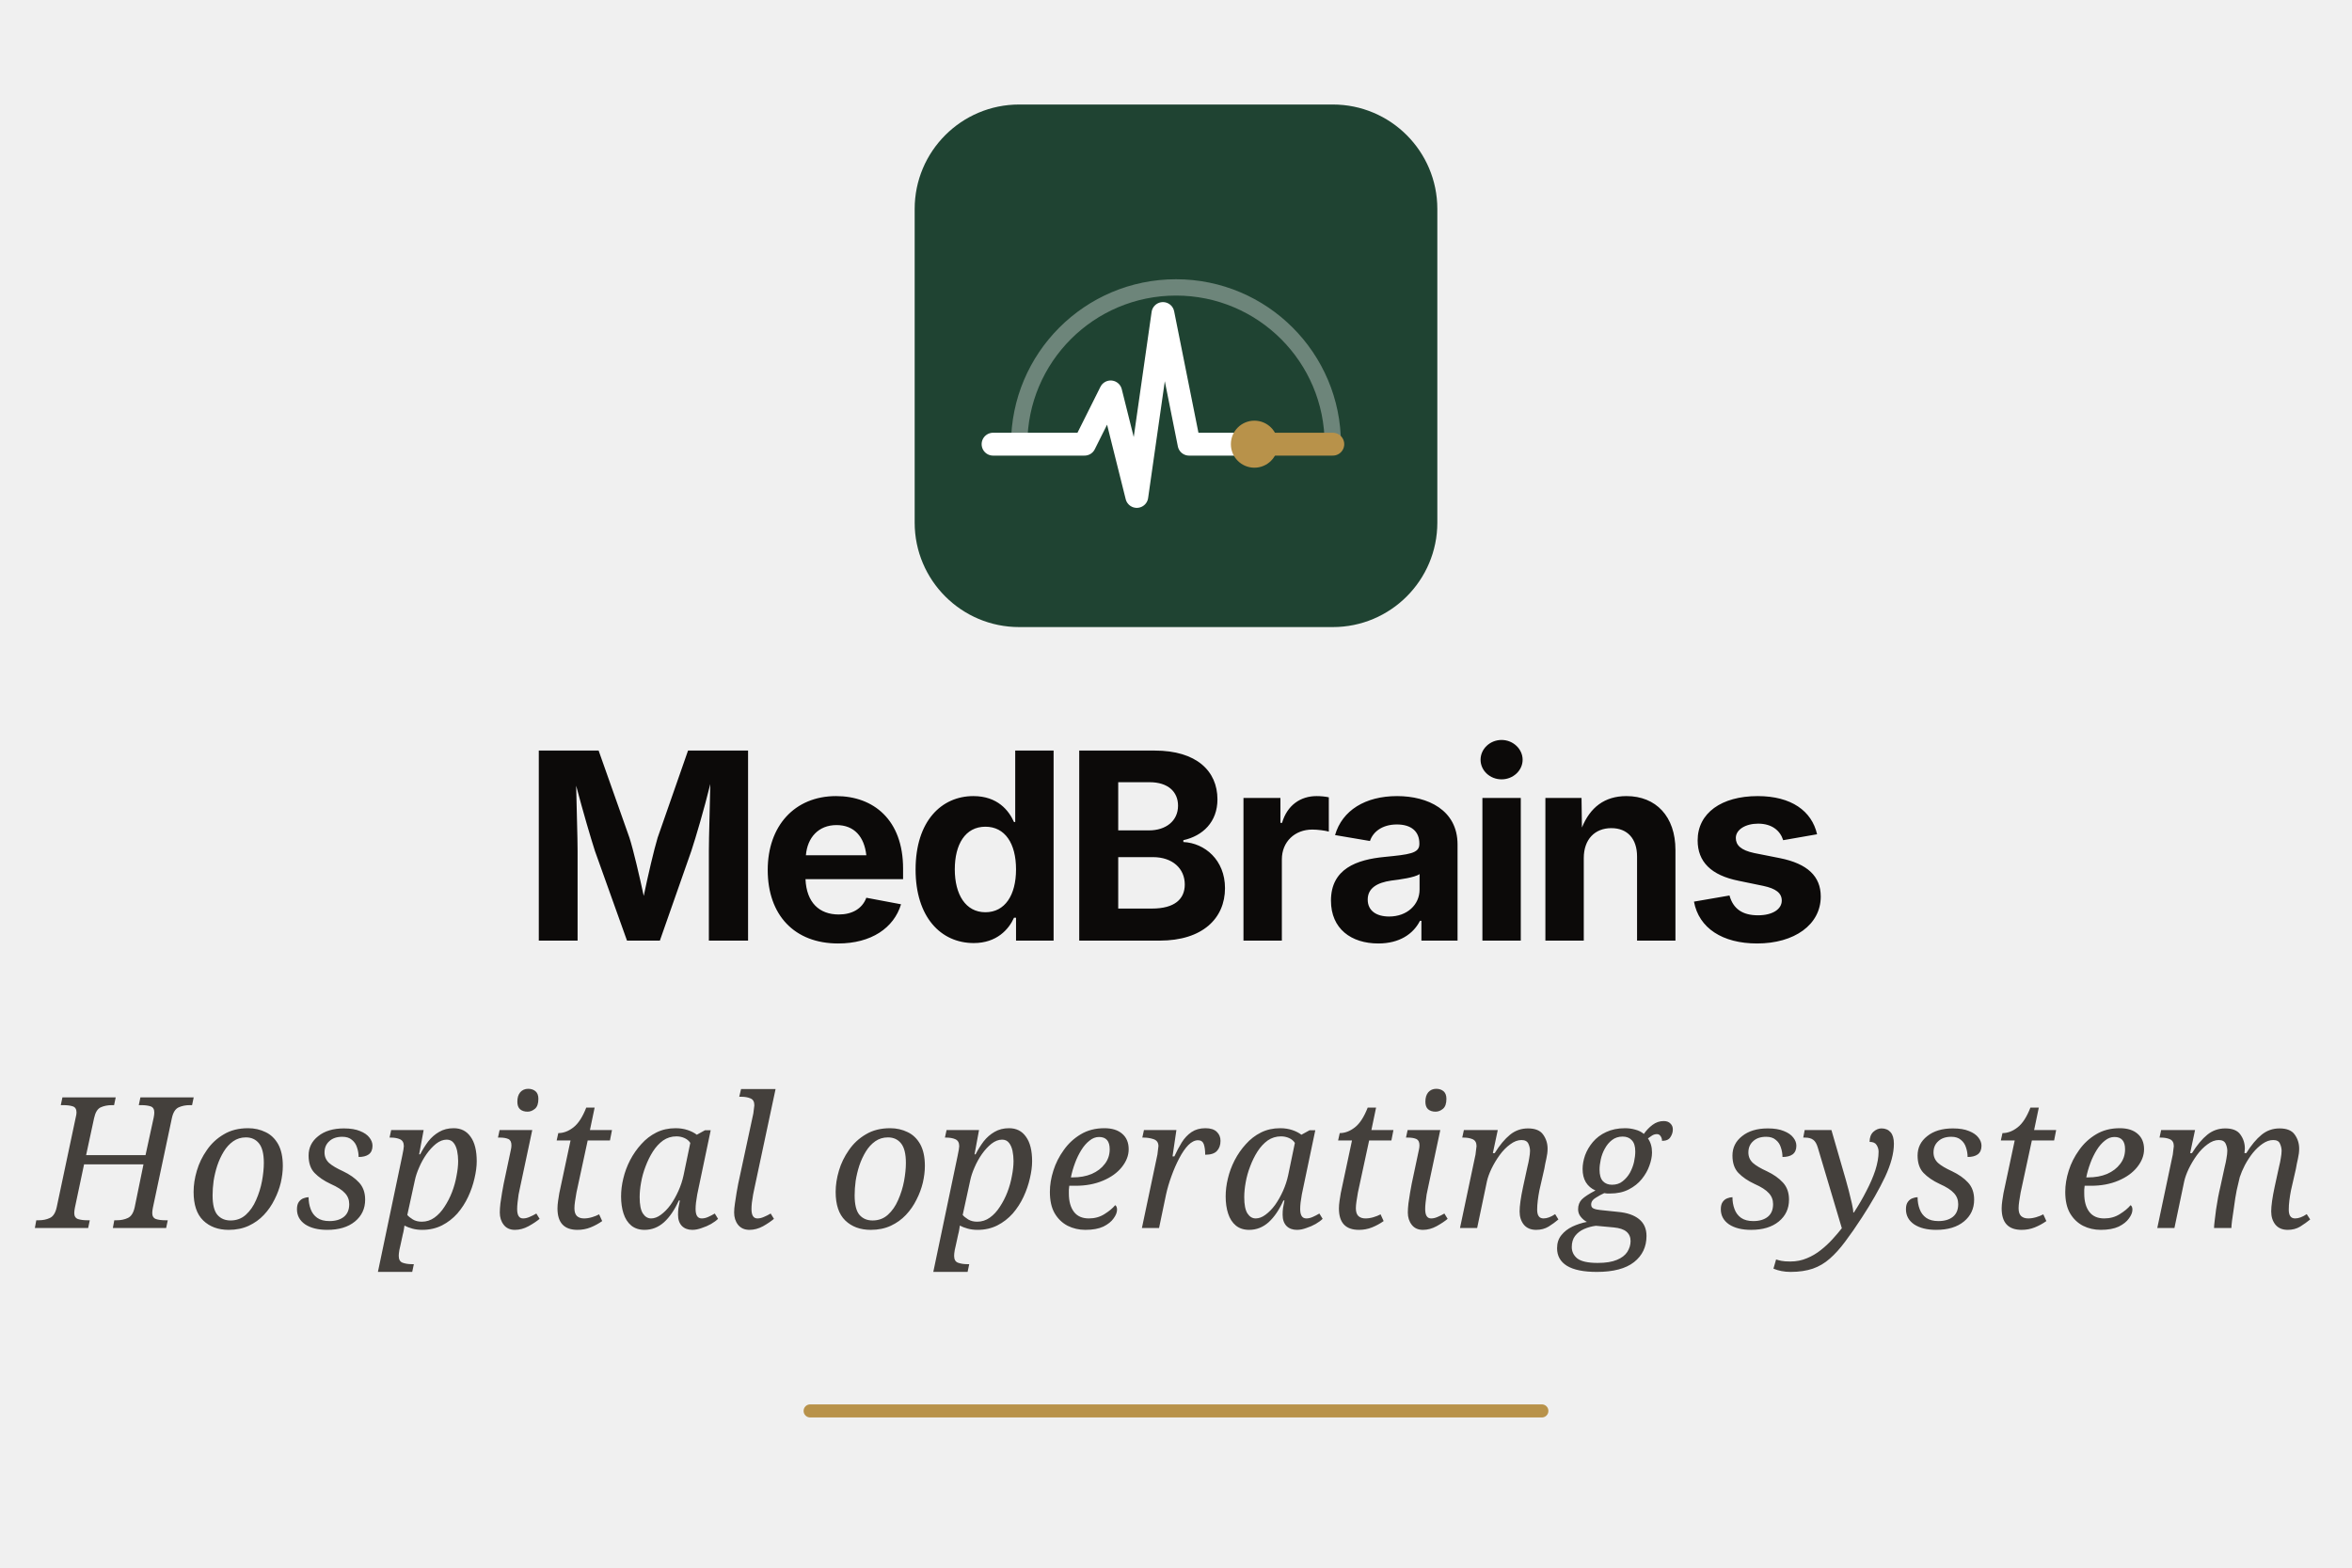
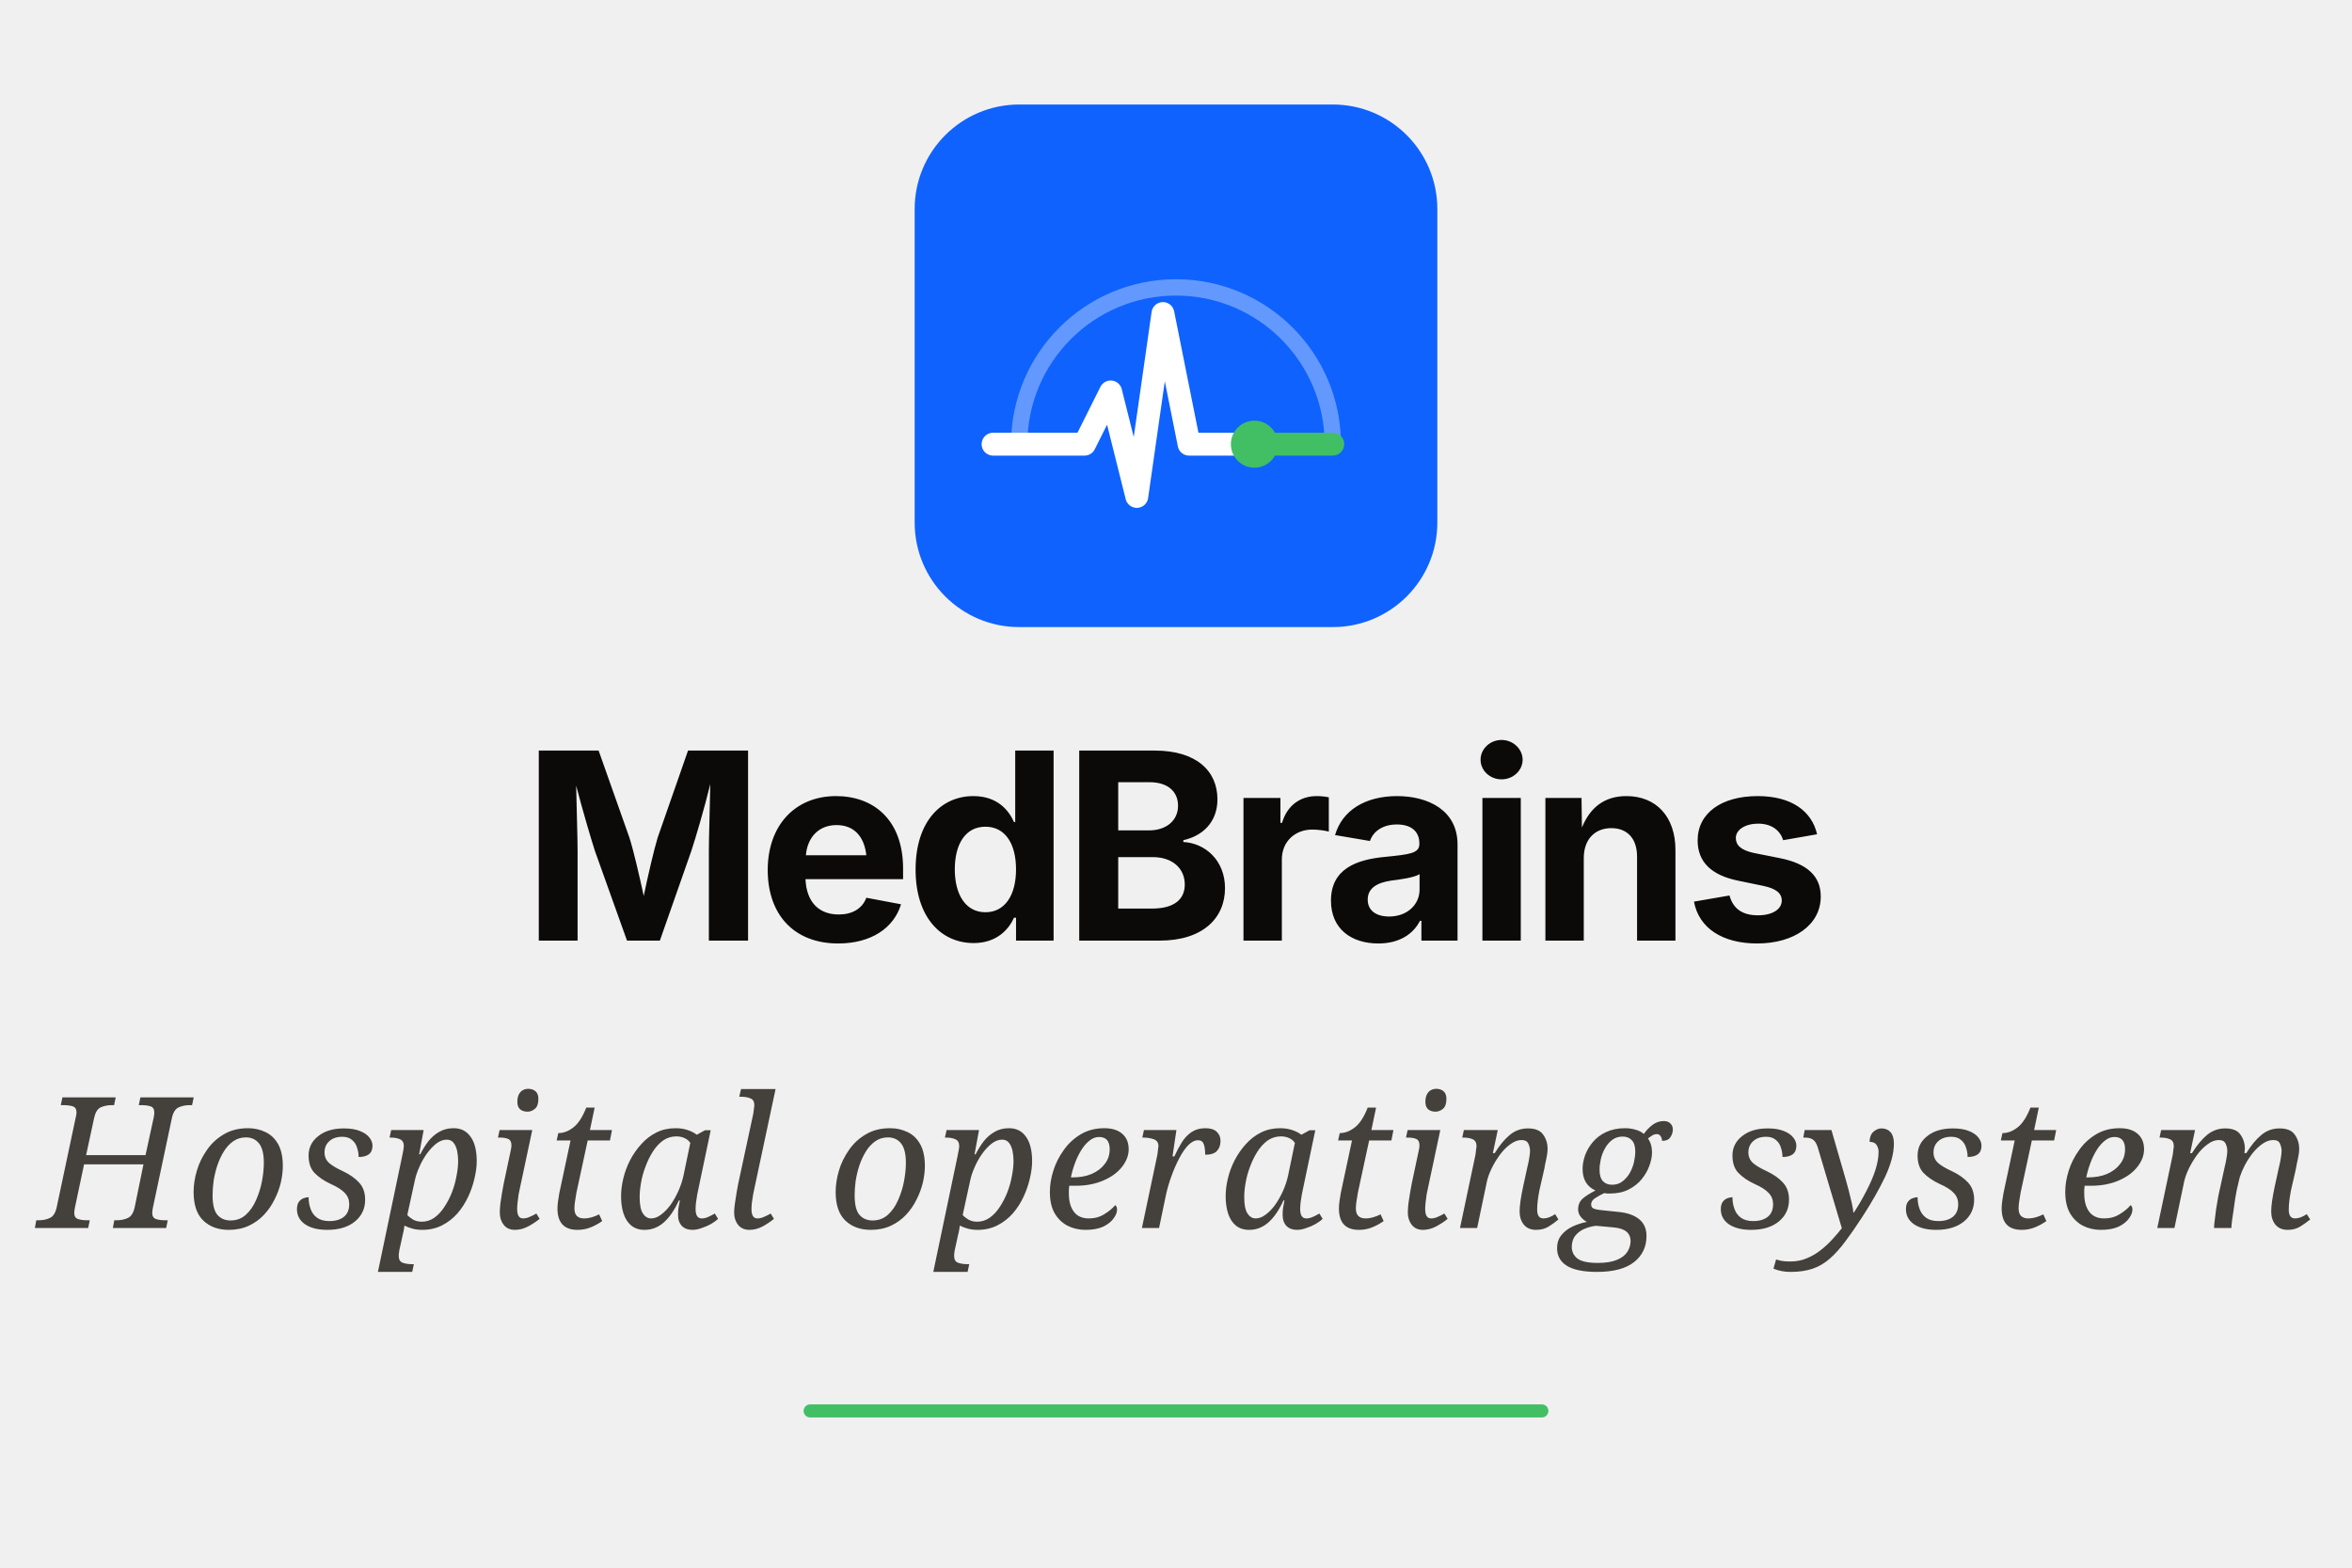
<svg xmlns="http://www.w3.org/2000/svg" viewBox="0 0 180 120" width="180" height="120">
-   <rect x="70" y="8" width="40" height="40" rx="8" fill="#1F4332" />
+   <rect x="70" y="8" width="40" height="40" rx="8" fill="#0f62fe" />
  <g transform="translate(70,8)">
    <path d="M8 26 A 12 12 0 0 1 32 26" fill="none" stroke="#ffffff" stroke-width="1.25" stroke-linecap="round" opacity="0.35" />
    <path d="M6 26 L13 26 L15 22 L17 30 L19 16 L21 26 L26 26" fill="none" stroke="#ffffff" stroke-width="1.75" stroke-linecap="round" stroke-linejoin="round" />
-     <circle cx="26" cy="26" r="1.8" fill="#B8924A" />
-     <path d="M26 26 L32 26" stroke="#B8924A" stroke-width="1.75" stroke-linecap="round" />
+     <circle cx="26" cy="26" r="1.8" fill="#42be65" />
+     <path d="M26 26 L32 26" stroke="#42be65" stroke-width="1.75" stroke-linecap="round" />
  </g>
  <text x="90" y="72" text-anchor="middle" font-family="Inter, system-ui, sans-serif" font-size="20" font-weight="700" letter-spacing="-0.03em" fill="#0c0a09">MedBrains</text>
  <text x="90" y="94" text-anchor="middle" font-family="'Instrument Serif', 'Cormorant Garamond', Georgia, serif" font-size="14" font-style="italic" letter-spacing="0.01em" fill="#44403c">Hospital operating system</text>
-   <path d="M62 108 L118 108" stroke="#B8924A" stroke-width="1" stroke-linecap="round" />
+   <path d="M62 108 L118 108" stroke="#42be65" stroke-width="1" stroke-linecap="round" />
</svg>
